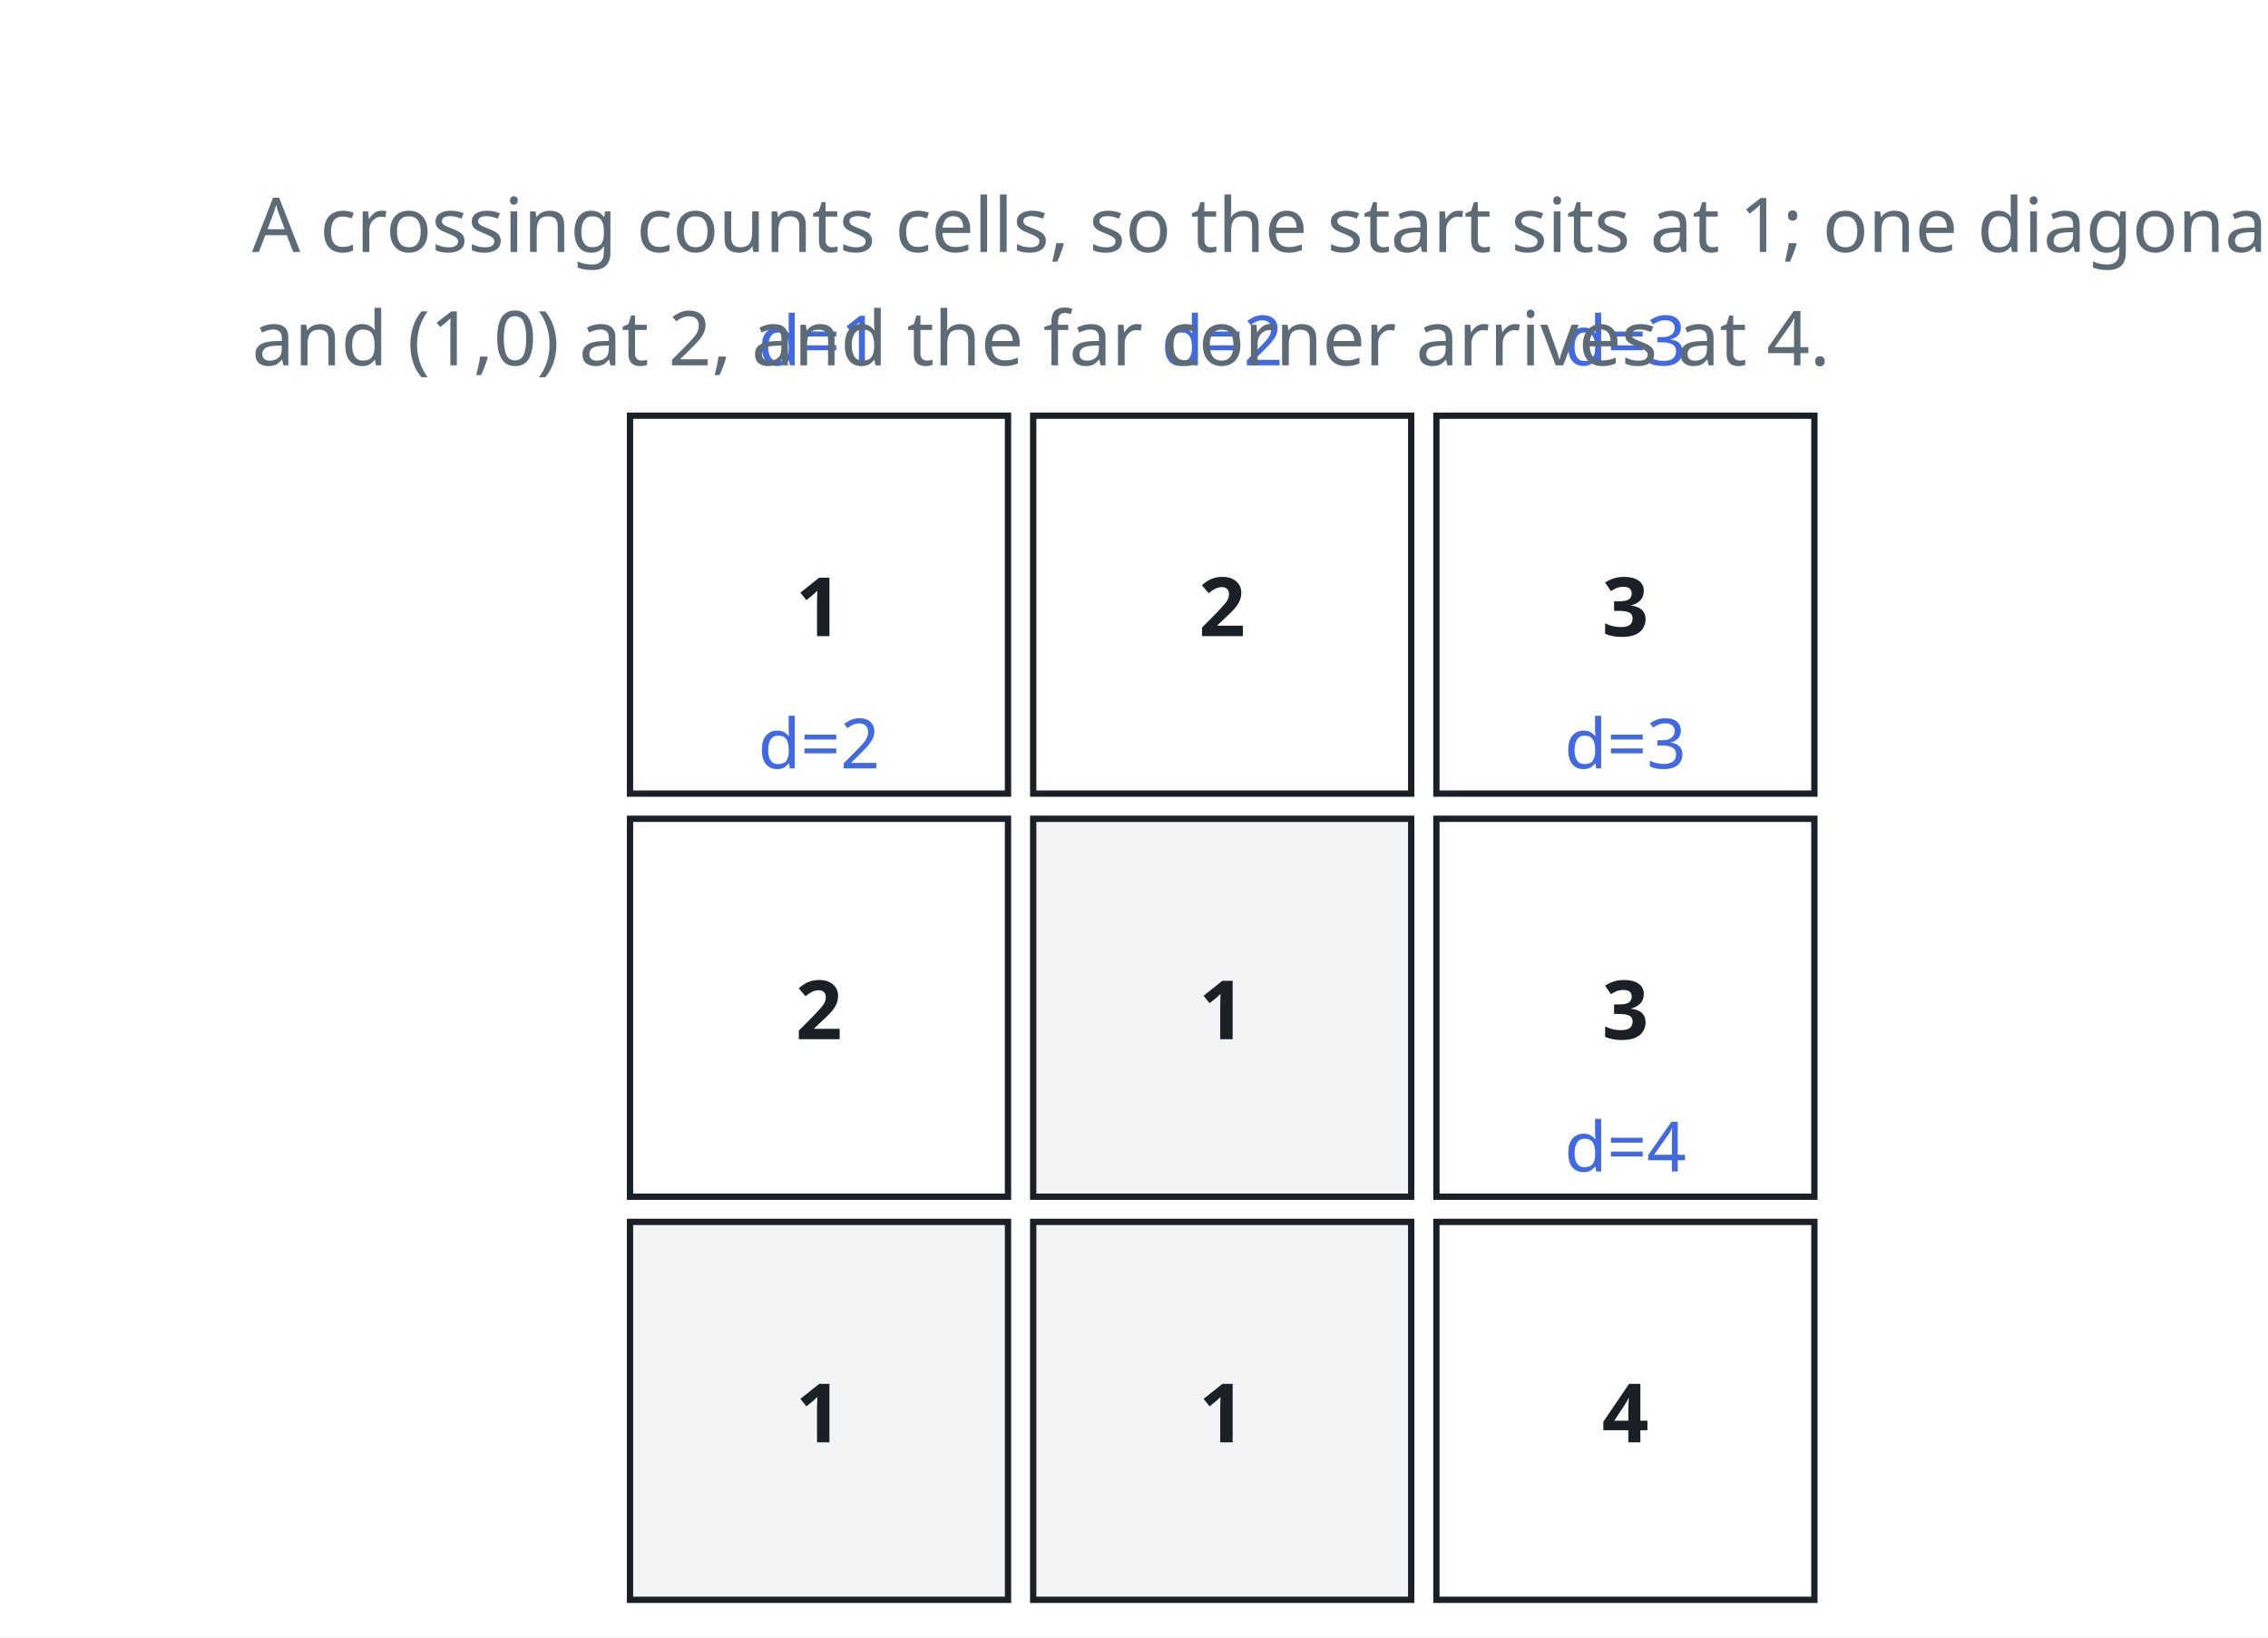
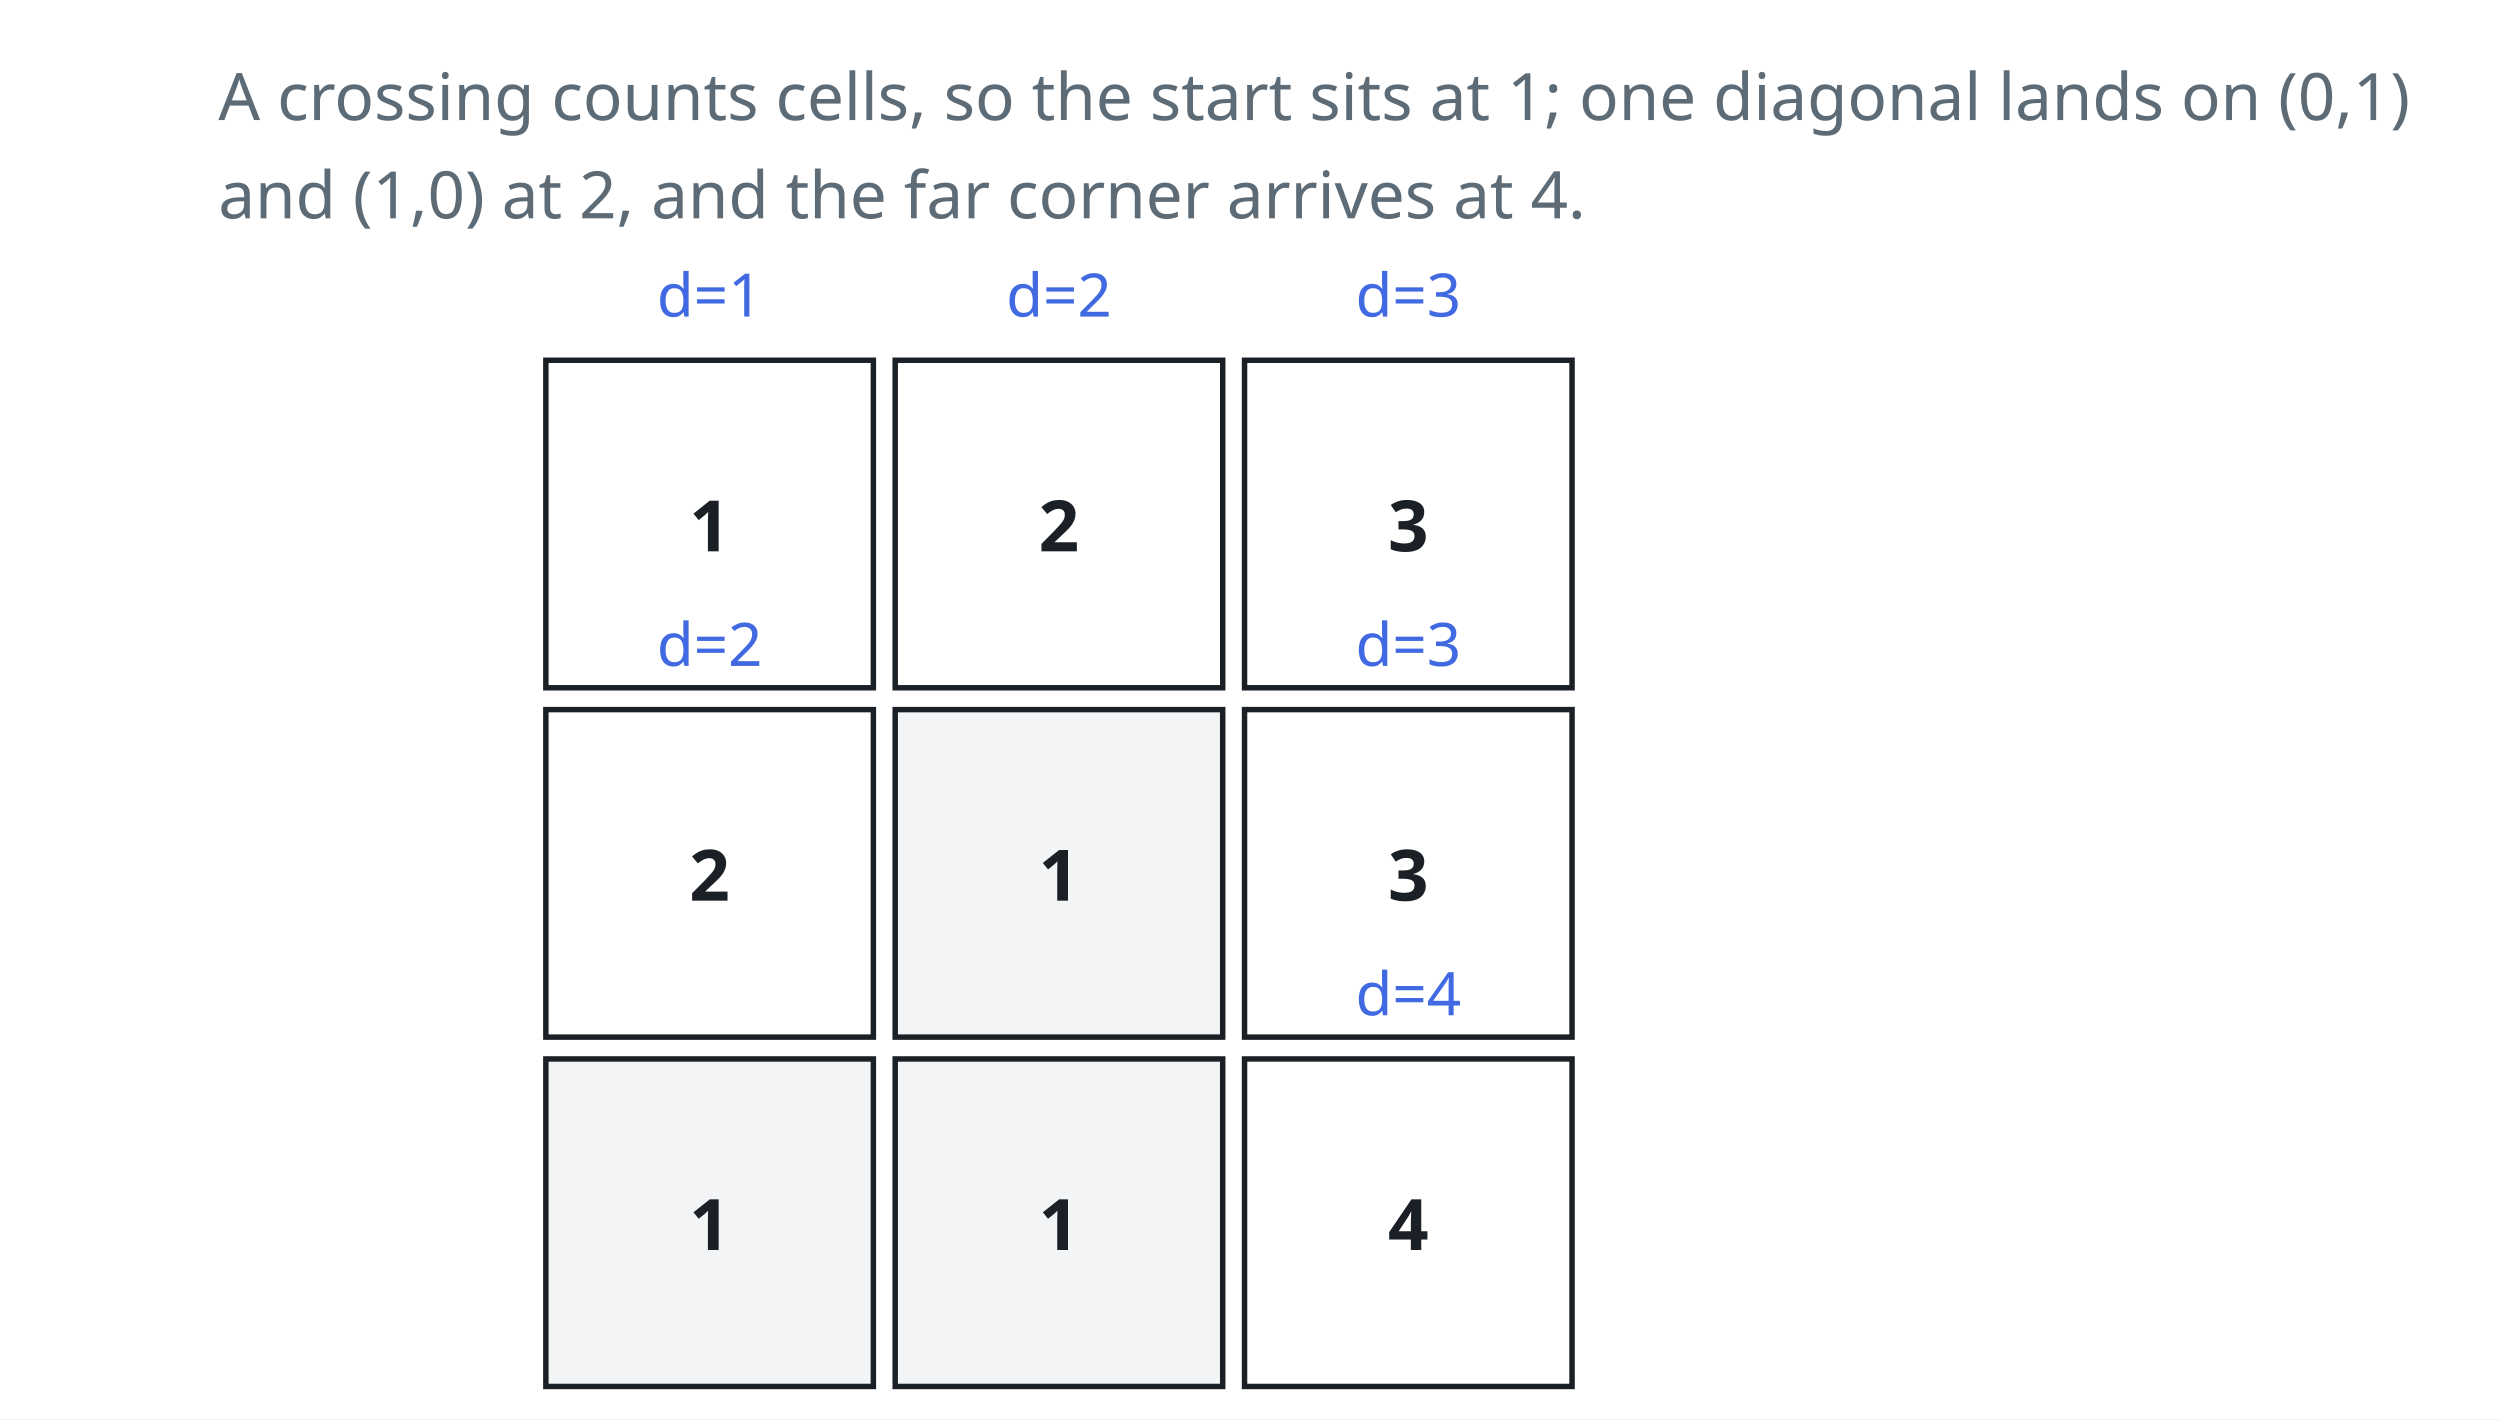
- <svg xmlns="http://www.w3.org/2000/svg" viewBox="0 0 360 260" font-family="IBM Plex Sans, system-ui, sans-serif" font-size="13">
+ <svg xmlns="http://www.w3.org/2000/svg" viewBox="0 0 458 260" font-family="IBM Plex Sans, system-ui, sans-serif" font-size="13">
  <rect width="100%" height="100%" fill="#ffffff" />
  <defs>
    <marker id="arrow" viewBox="0 0 10 10" refX="9" refY="5" markerWidth="6.5" markerHeight="6.5" orient="auto-start-reverse">
      <path d="M 0 0 L 10 5 L 0 10 z" fill="#42525e" />
    </marker>
    <marker id="arrowB" viewBox="0 0 10 10" refX="9" refY="5" markerWidth="6.5" markerHeight="6.5" orient="auto-start-reverse">
      <path d="M 0 0 L 10 5 L 0 10 z" fill="#4169E1" />
    </marker>
  </defs>
  <rect x="100" y="66" width="60" height="60" fill="#ffffff" stroke="#1a2026" />
  <text x="130.0" y="101.0" text-anchor="middle" fill="#1a2026" font-weight="600">1</text>
  <text x="130.0" y="58" text-anchor="middle" fill="#4169E1" font-size="11">d=1</text>
  <rect x="164" y="66" width="60" height="60" fill="#ffffff" stroke="#1a2026" />
  <text x="194.0" y="101.0" text-anchor="middle" fill="#1a2026" font-weight="600">2</text>
  <text x="194.0" y="58" text-anchor="middle" fill="#4169E1" font-size="11">d=2</text>
  <rect x="228" y="66" width="60" height="60" fill="#ffffff" stroke="#1a2026" />
  <text x="258.0" y="101.0" text-anchor="middle" fill="#1a2026" font-weight="600">3</text>
  <text x="258.0" y="58" text-anchor="middle" fill="#4169E1" font-size="11">d=3</text>
  <rect x="100" y="130" width="60" height="60" fill="#ffffff" stroke="#1a2026" />
  <text x="130.0" y="165.0" text-anchor="middle" fill="#1a2026" font-weight="600">2</text>
  <text x="130.0" y="122" text-anchor="middle" fill="#4169E1" font-size="11">d=2</text>
  <rect x="164" y="130" width="60" height="60" fill="#f2f4f6" stroke="#1a2026" />
  <text x="194.0" y="165.0" text-anchor="middle" fill="#1a2026" font-weight="600">1</text>
  <rect x="228" y="130" width="60" height="60" fill="#ffffff" stroke="#1a2026" />
  <text x="258.0" y="165.0" text-anchor="middle" fill="#1a2026" font-weight="600">3</text>
  <text x="258.0" y="122" text-anchor="middle" fill="#4169E1" font-size="11">d=3</text>
  <rect x="100" y="194" width="60" height="60" fill="#f2f4f6" stroke="#1a2026" />
  <text x="130.0" y="229.0" text-anchor="middle" fill="#1a2026" font-weight="600">1</text>
  <rect x="164" y="194" width="60" height="60" fill="#f2f4f6" stroke="#1a2026" />
  <text x="194.0" y="229.0" text-anchor="middle" fill="#1a2026" font-weight="600">1</text>
  <rect x="228" y="194" width="60" height="60" fill="#ffffff" stroke="#1a2026" />
  <text x="258.0" y="229.0" text-anchor="middle" fill="#1a2026" font-weight="600">4</text>
  <text x="258.0" y="186" text-anchor="middle" fill="#4169E1" font-size="11">d=4</text>
-   <text x="40" y="40" fill="#5c6b76" font-size="12">A crossing counts cells, so the start sits at 1; one diagonal lands on (0,1)</text>
-   <text x="40" y="58" fill="#5c6b76" font-size="12">and (1,0) at 2, and the far corner arrives at 4.</text>
+   <text x="40" y="22" fill="#5c6b76" font-size="12">A crossing counts cells, so the start sits at 1; one diagonal lands on (0,1)</text>
+   <text x="40" y="40" fill="#5c6b76" font-size="12">and (1,0) at 2, and the far corner arrives at 4.</text>
</svg>
